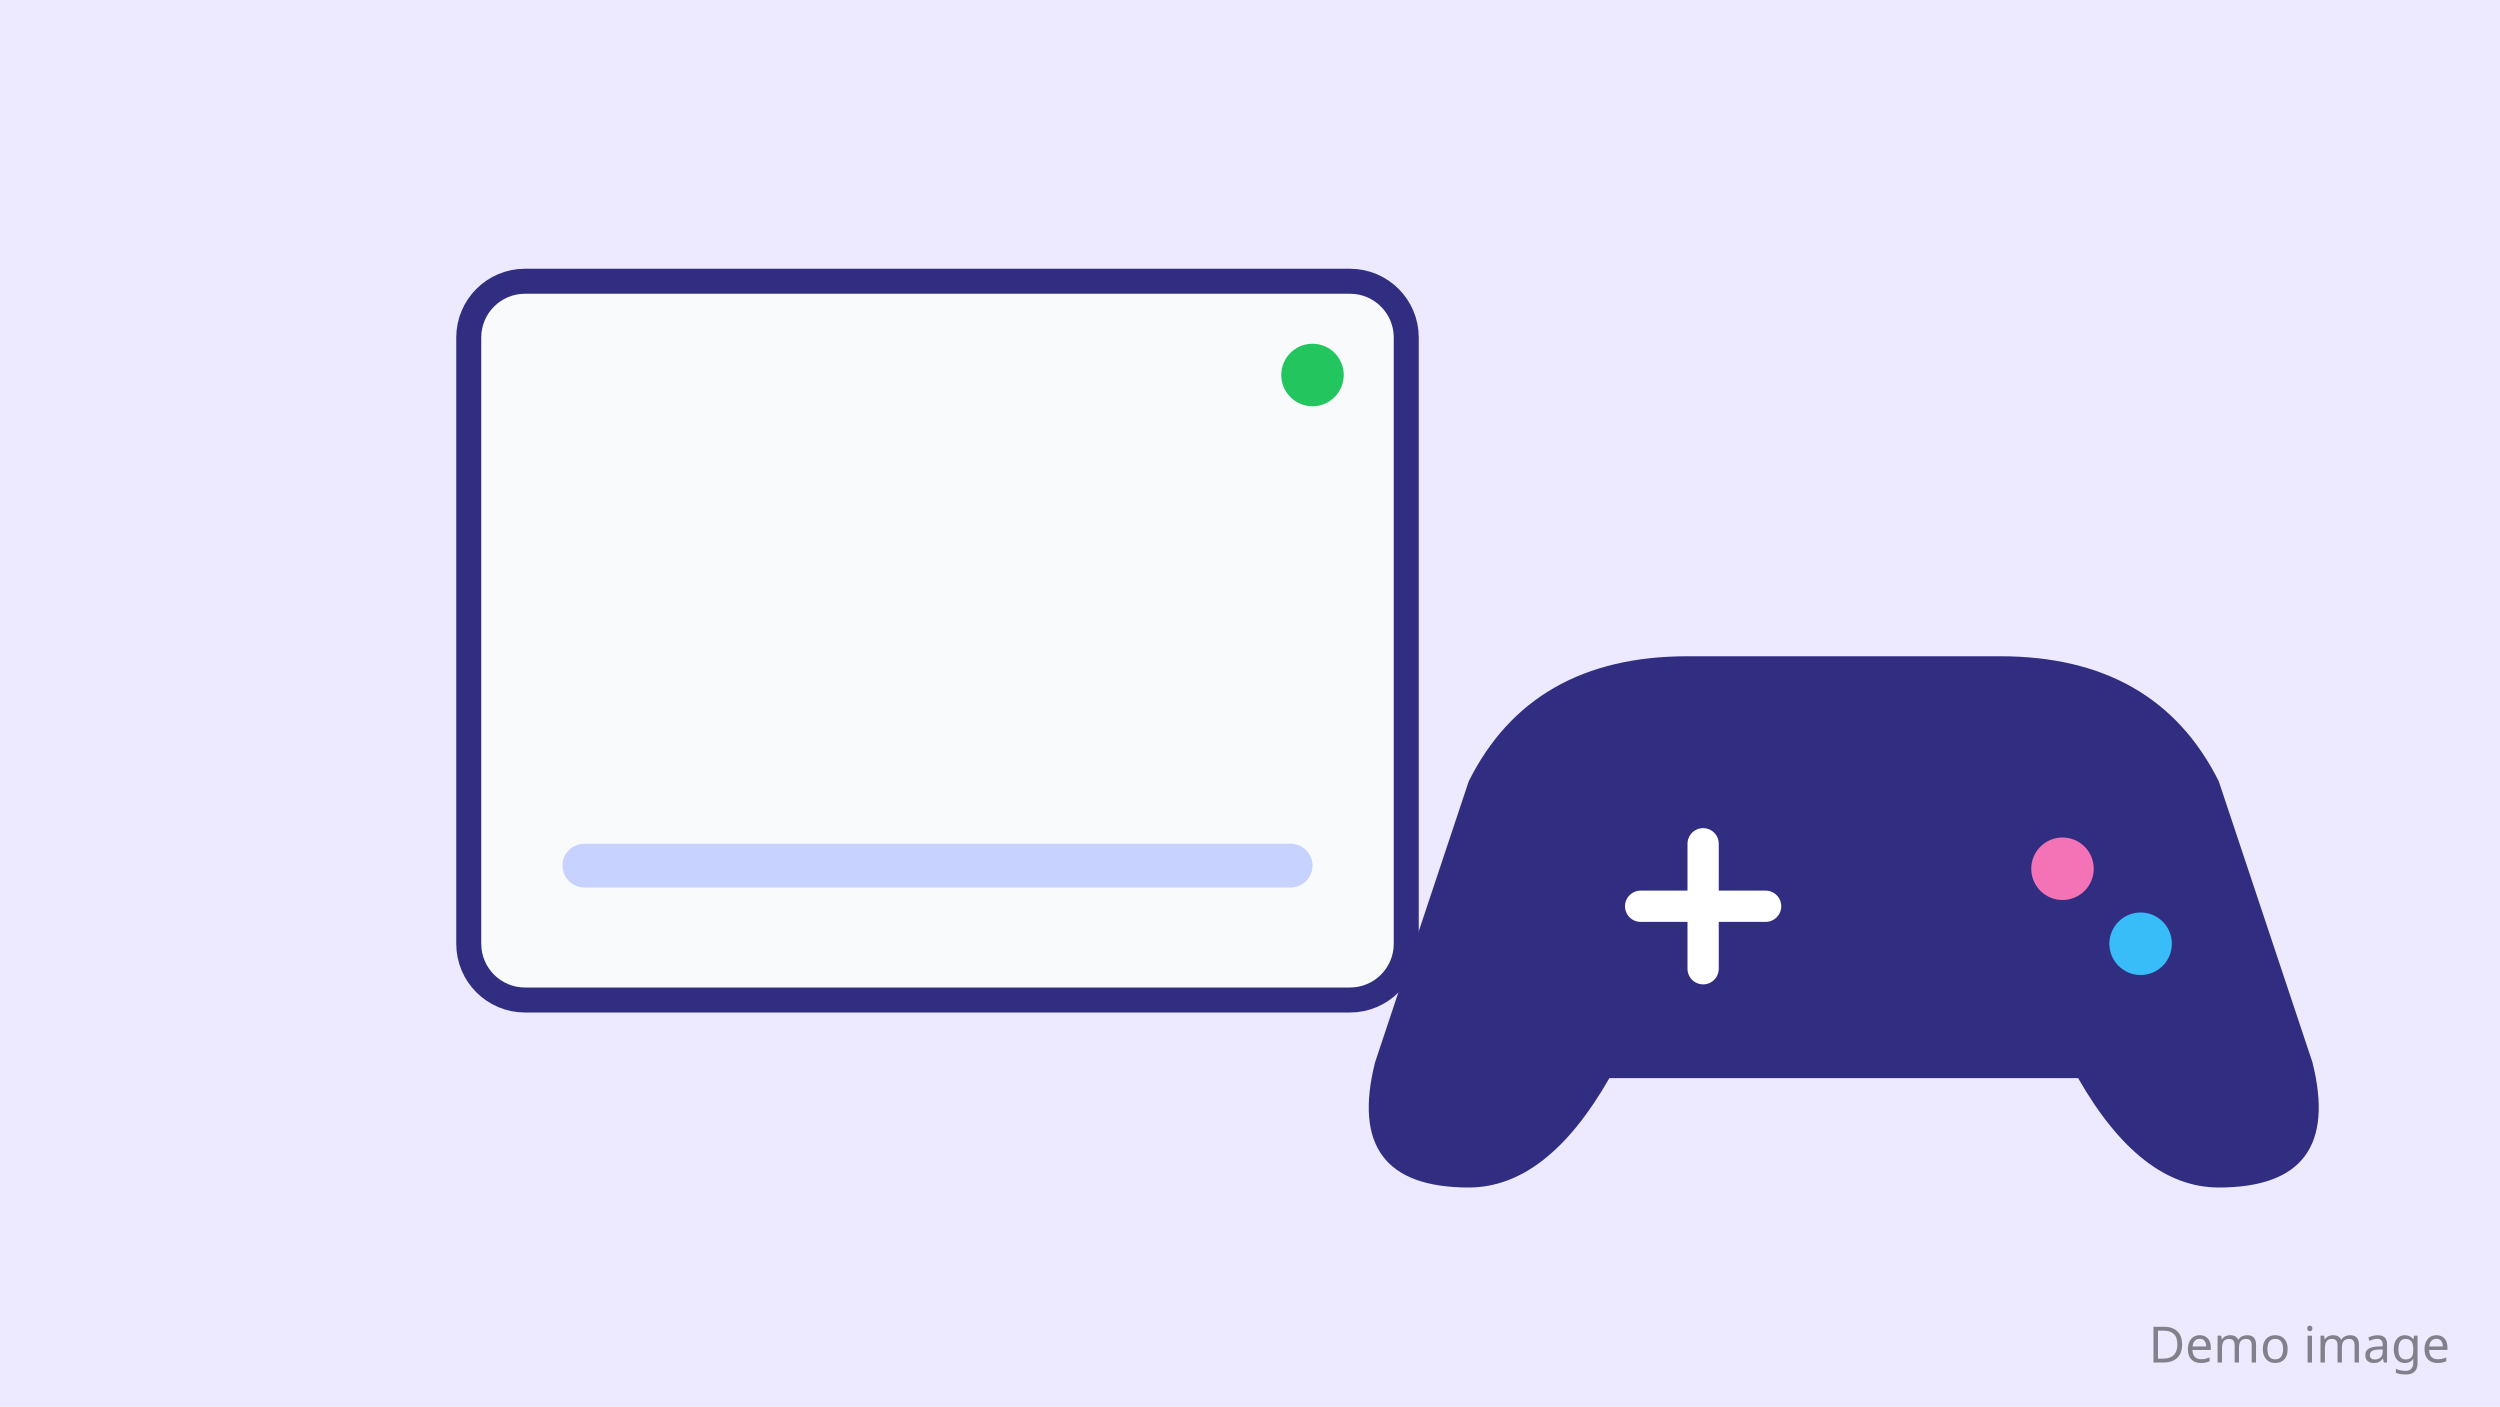
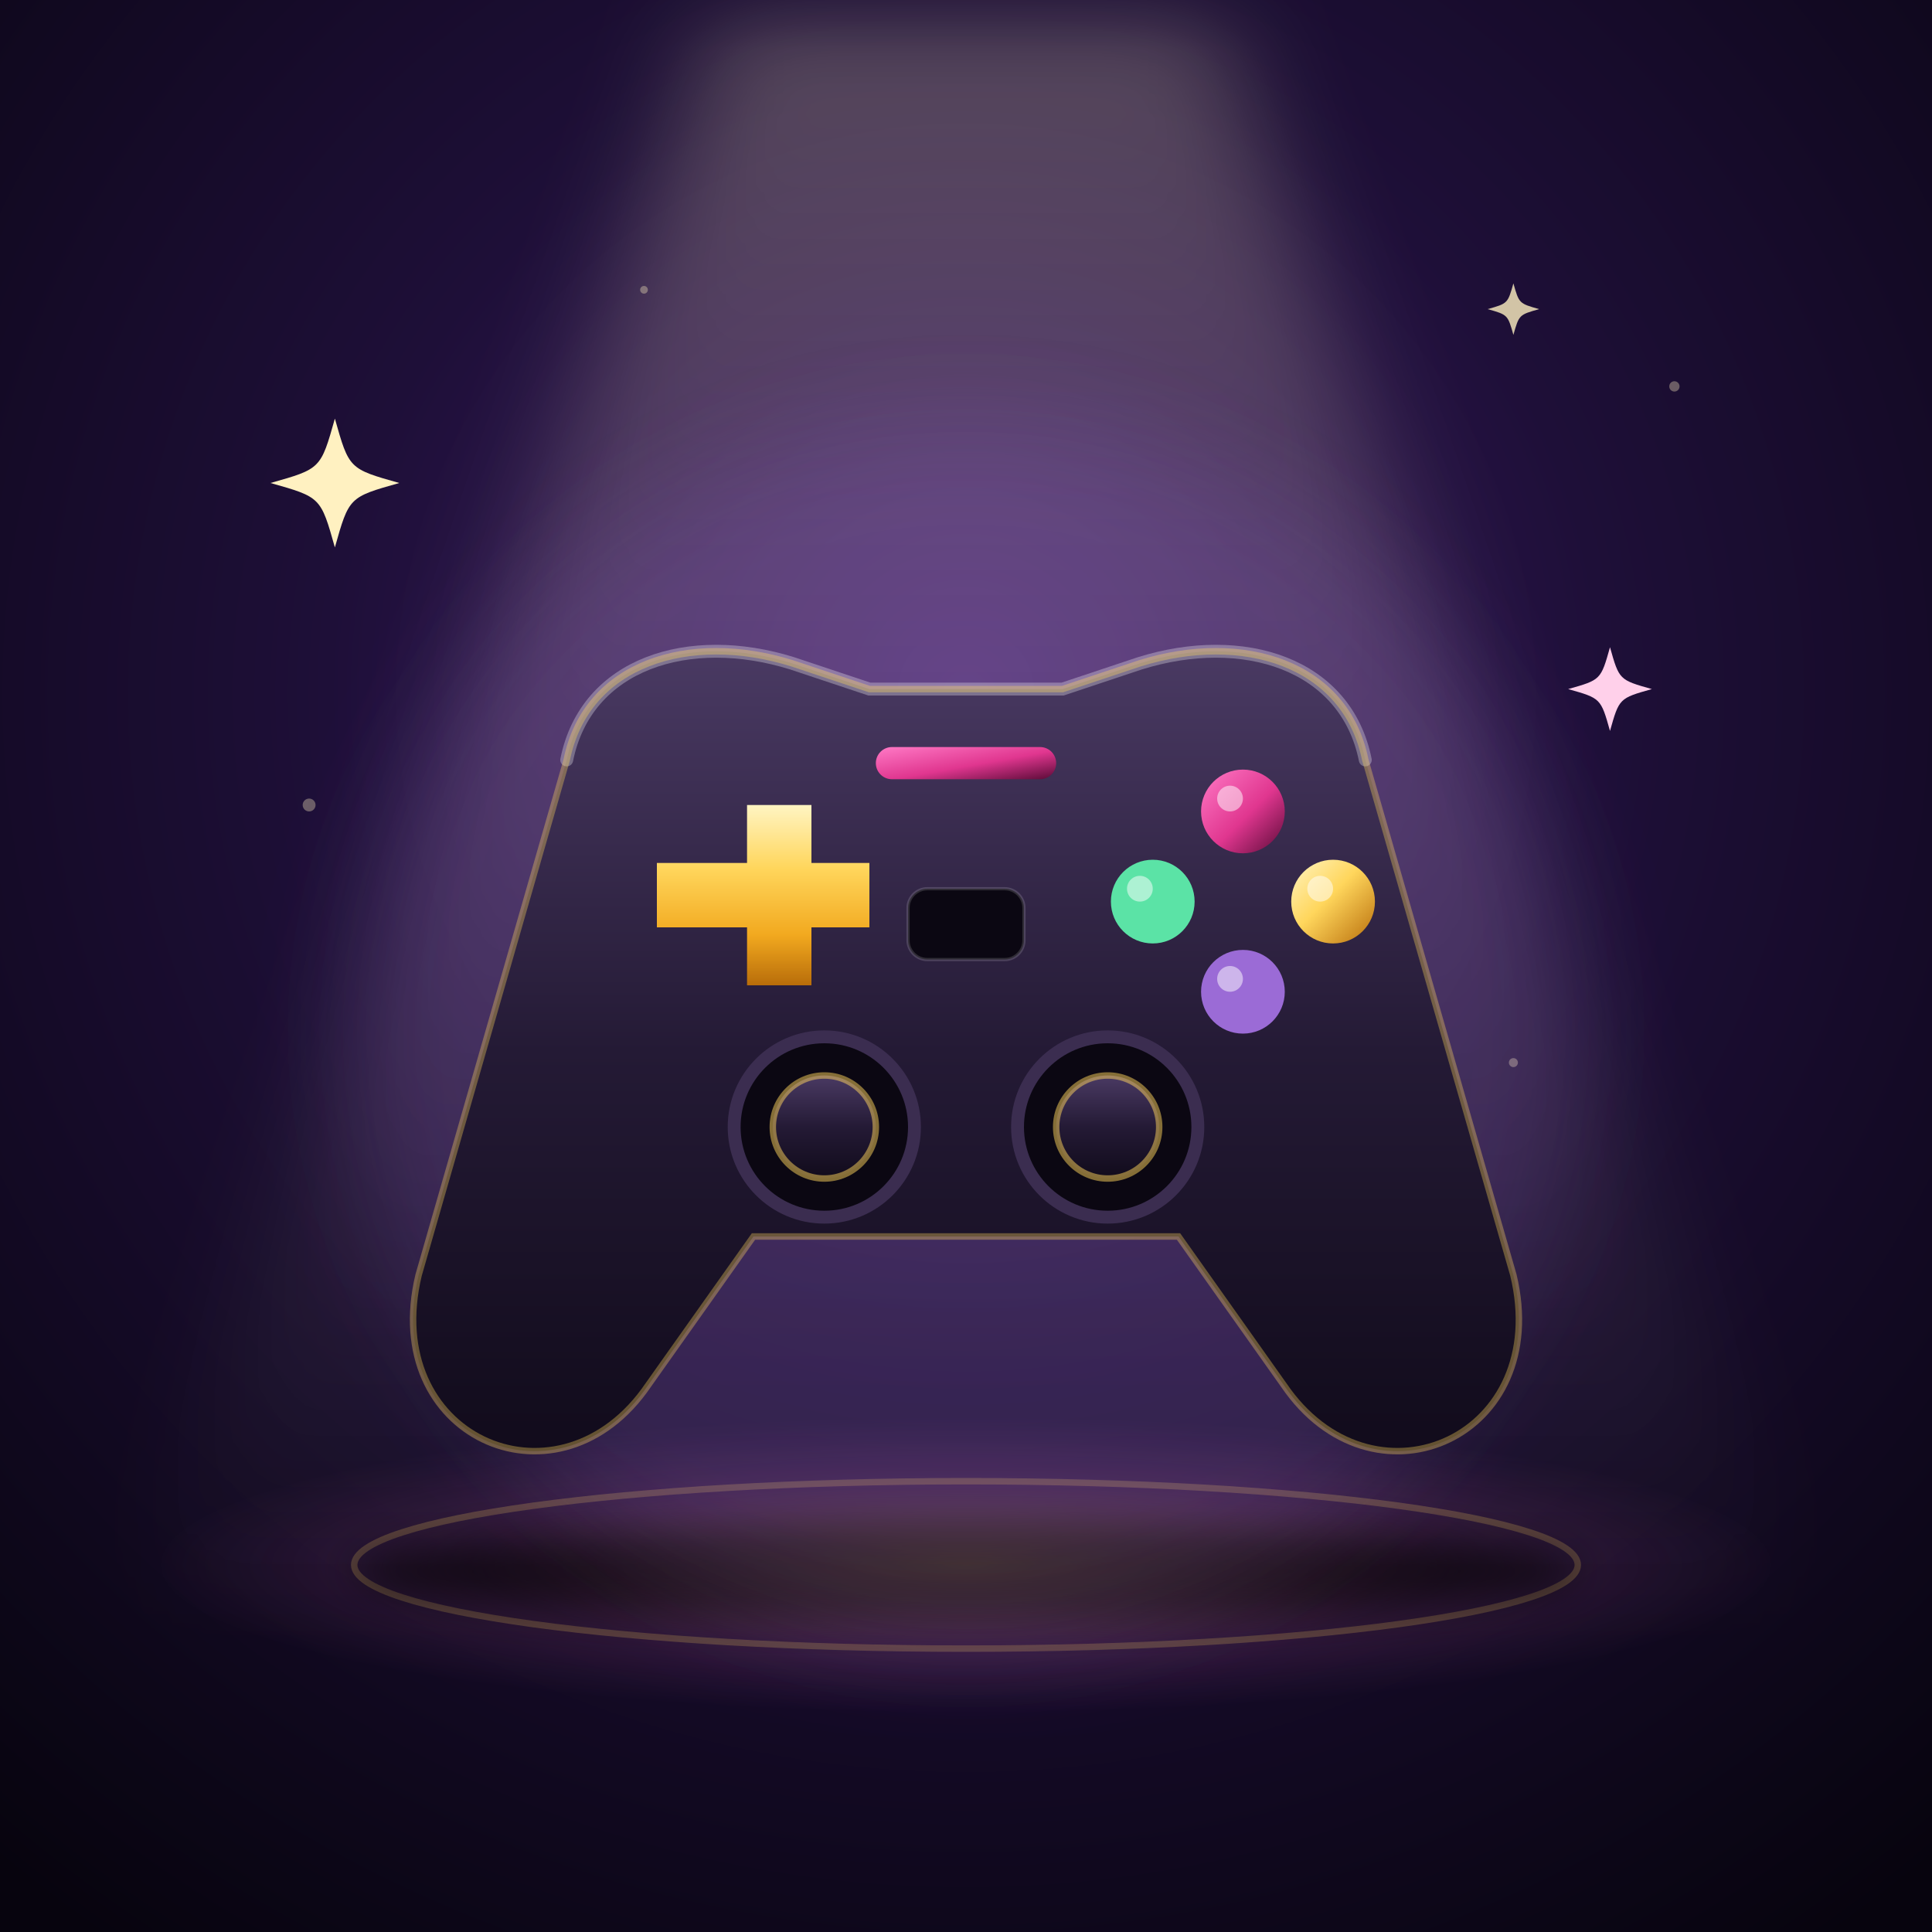
- <svg xmlns="http://www.w3.org/2000/svg" viewBox="0 0 800 450" role="img" aria-label="A games console and controller (demo image)">
-   <rect width="800" height="450" fill="#ede9fe" />
-   <rect x="150" y="90" width="300" height="230" rx="18" fill="#f8fafc" stroke="#312e81" stroke-width="8" />
-   <rect x="180" y="270" width="240" height="14" rx="7" fill="#c7d2fe" />
-   <circle cx="420" cy="120" r="10" fill="#22c55e" />
-   <path d="M470 250 q20 -40 70 -40 h100 q50 0 70 40 l30 90 q10 40 -30 40 q-25 0 -45 -35 h-150 q-20 35 -45 35 q-40 0 -30 -40 Z" fill="#312e81" />
-   <path d="M545 270 v40 M525 290 h40" stroke="#ffffff" stroke-width="10" stroke-linecap="round" />
-   <circle cx="660" cy="278" r="10" fill="#f472b6" />
-   <circle cx="685" cy="302" r="10" fill="#38bdf8" />
-   <text x="784" y="436" fill="#000" fill-opacity="0.45" font-family="system-ui, sans-serif" font-size="16" text-anchor="end">Demo image</text>
+ <svg xmlns="http://www.w3.org/2000/svg" viewBox="0 0 600 600" width="600" height="600">
+   <defs>
+     <radialGradient id="bg" cx="50%" cy="36%" r="78%">
+       <stop offset="0" stop-color="#3f1d6b" />
+       <stop offset="0.42" stop-color="#1e0f38" />
+       <stop offset="1" stop-color="#07040e" />
+     </radialGradient>
+     <linearGradient id="beam" x1="0" y1="0" x2="0" y2="1">
+       <stop offset="0" stop-color="#fff1c8" stop-opacity="0.26" />
+       <stop offset="1" stop-color="#fff1c8" stop-opacity="0" />
+     </linearGradient>
+     <radialGradient id="floor" cx="50%" cy="50%" r="50%">
+       <stop offset="0" stop-color="#ffc94a" stop-opacity="0.42" />
+       <stop offset="0.6" stop-color="#ff7ac6" stop-opacity="0.12" />
+       <stop offset="1" stop-color="#ff7ac6" stop-opacity="0" />
+     </radialGradient>
+     <linearGradient id="gV" x1="0" y1="0" x2="0" y2="1">
+       <stop offset="0" stop-color="#fff4c2" />
+       <stop offset="0.35" stop-color="#ffd65c" />
+       <stop offset="0.72" stop-color="#f2a91f" />
+       <stop offset="1" stop-color="#b86d0a" />
+     </linearGradient>
+     <linearGradient id="gH" x1="0" y1="0" x2="1" y2="0">
+       <stop offset="0" stop-color="#b86d0a" />
+       <stop offset="0.22" stop-color="#ffd65c" />
+       <stop offset="0.4" stop-color="#fff4c2" />
+       <stop offset="0.62" stop-color="#f2a91f" />
+       <stop offset="1" stop-color="#6e3d05" />
+     </linearGradient>
+     <linearGradient id="gD" x1="0" y1="0" x2="1" y2="1">
+       <stop offset="0" stop-color="#fff4c2" />
+       <stop offset="0.45" stop-color="#ffd65c" />
+       <stop offset="1" stop-color="#b86d0a" />
+     </linearGradient>
+     <linearGradient id="pV" x1="0" y1="0" x2="0" y2="1">
+       <stop offset="0" stop-color="#ffd0ea" />
+       <stop offset="0.4" stop-color="#ff7ac6" />
+       <stop offset="1" stop-color="#9c1460" />
+     </linearGradient>
+     <linearGradient id="pD" x1="0" y1="0" x2="1" y2="1">
+       <stop offset="0" stop-color="#ff7ac6" />
+       <stop offset="0.55" stop-color="#e0368f" />
+       <stop offset="1" stop-color="#5a0b37" />
+     </linearGradient>
+     <linearGradient id="dark" x1="0" y1="0" x2="0" y2="1">
+       <stop offset="0" stop-color="#4a3a63" />
+       <stop offset="0.5" stop-color="#241a35" />
+       <stop offset="1" stop-color="#110b1b" />
+     </linearGradient>
+     <linearGradient id="shine" x1="0" y1="0" x2="0" y2="1">
+       <stop offset="0" stop-color="#ffffff" stop-opacity="0.6" />
+       <stop offset="1" stop-color="#ffffff" stop-opacity="0" />
+     </linearGradient>
+     <filter id="blur" x="-30%" y="-30%" width="160%" height="160%">
+       <feGaussianBlur stdDeviation="16" />
+     </filter>
+     <filter id="blur6" x="-30%" y="-30%" width="160%" height="160%">
+       <feGaussianBlur stdDeviation="6" />
+     </filter>
+   </defs>
+   <rect width="600" height="600" fill="url(#bg)" />
+   <path d="M232 -20H368L560 506H40Z" fill="url(#beam)" filter="url(#blur)" />
+   <ellipse cx="300" cy="486" rx="250" ry="46" fill="url(#floor)" />
+   <ellipse cx="300" cy="486" rx="190" ry="26" fill="none" stroke="#ffd65c" stroke-opacity="0.22" stroke-width="2" />
+   <ellipse cx="300" cy="488" rx="190" ry="16" fill="#000" fill-opacity="0.6" filter="url(#blur6)" />
+   <g fill="#fff1c1" fill-opacity="0.35">
+     <circle cx="96" cy="250" r="2" />
+     <circle cx="520" cy="120" r="1.6" />
+     <circle cx="470" cy="330" r="1.4" />
+     <circle cx="140" cy="420" r="1.4" />
+     <circle cx="200" cy="90" r="1.2" />
+   </g>
+   <circle cx="300" cy="320" r="190" fill="#9b6bd6" fill-opacity="0.16" filter="url(#blur)" />
+   <path d="M176 236C182 206 214 196 246 206L270 214H330L354 206C386 196 418 206 424 236L470 396C482 446 428 470 400 432L366 384H234L200 432C172 470 118 446 130 396Z" fill="url(#dark)" />
+   <path d="M176 236C182 206 214 196 246 206L270 214H330L354 206C386 196 418 206 424 236" fill="none" stroke="#ffffff" stroke-opacity="0.3" stroke-width="4" stroke-linecap="round" />
+   <path d="M176 236C182 206 214 196 246 206L270 214H330L354 206C386 196 418 206 424 236L470 396C482 446 428 470 400 432L366 384H234L200 432C172 470 118 446 130 396Z" fill="none" stroke="#ffd65c" stroke-opacity="0.35" stroke-width="2" />
+   <path d="M216 268H244V250H264V268H282V288H264V306H244V288H216Z" transform="translate(-12 0)" fill="url(#gV)" />
+   <circle cx="386" cy="252" r="13" fill="url(#pD)" />
+   <circle cx="414" cy="280" r="13" fill="url(#gD)" />
+   <circle cx="358" cy="280" r="13" fill="#5be3a6" />
+   <circle cx="386" cy="308" r="13" fill="#9b6bd6" />
+   <g fill="#ffffff" fill-opacity="0.5">
+     <circle cx="382" cy="248" r="4" />
+     <circle cx="410" cy="276" r="4" />
+     <circle cx="354" cy="276" r="4" />
+     <circle cx="382" cy="304" r="4" />
+   </g>
+   <circle cx="256" cy="350" r="28" fill="#0b0712" stroke="#3b2d50" stroke-width="4" />
+   <circle cx="256" cy="350" r="16" fill="url(#dark)" stroke="#ffd65c" stroke-opacity="0.5" stroke-width="2" />
+   <circle cx="344" cy="350" r="28" fill="#0b0712" stroke="#3b2d50" stroke-width="4" />
+   <circle cx="344" cy="350" r="16" fill="url(#dark)" stroke="#ffd65c" stroke-opacity="0.5" stroke-width="2" />
+   <rect x="272" y="232" width="56" height="10" rx="5" fill="url(#pD)" />
+   <rect x="282" y="276" width="36" height="22" rx="6" fill="#0b0712" stroke="#ffffff" stroke-opacity="0.15" />
+   <path d="M104 130C108.4 145.6 108.4 145.6 124 150C108.4 154.4 108.4 154.4 104 170C99.6 154.4 99.6 154.4 84 150C99.6 145.6 99.6 145.6 104 130Z" fill="#fff1c1" fill-opacity="1" />
+   <path d="M500 201C502.86 211.14 502.86 211.14 513 214C502.86 216.86 502.86 216.86 500 227C497.14 216.86 497.14 216.86 487 214C497.14 211.14 497.14 211.14 500 201Z" fill="#ffd0ea" fill-opacity="1" />
+   <path d="M470 88C471.76 94.24 471.76 94.24 478 96C471.76 97.76 471.76 97.76 470 104C468.24 97.76 468.24 97.76 462 96C468.24 94.24 468.24 94.24 470 88Z" fill="#fff1c1" fill-opacity="0.8" />
</svg>
